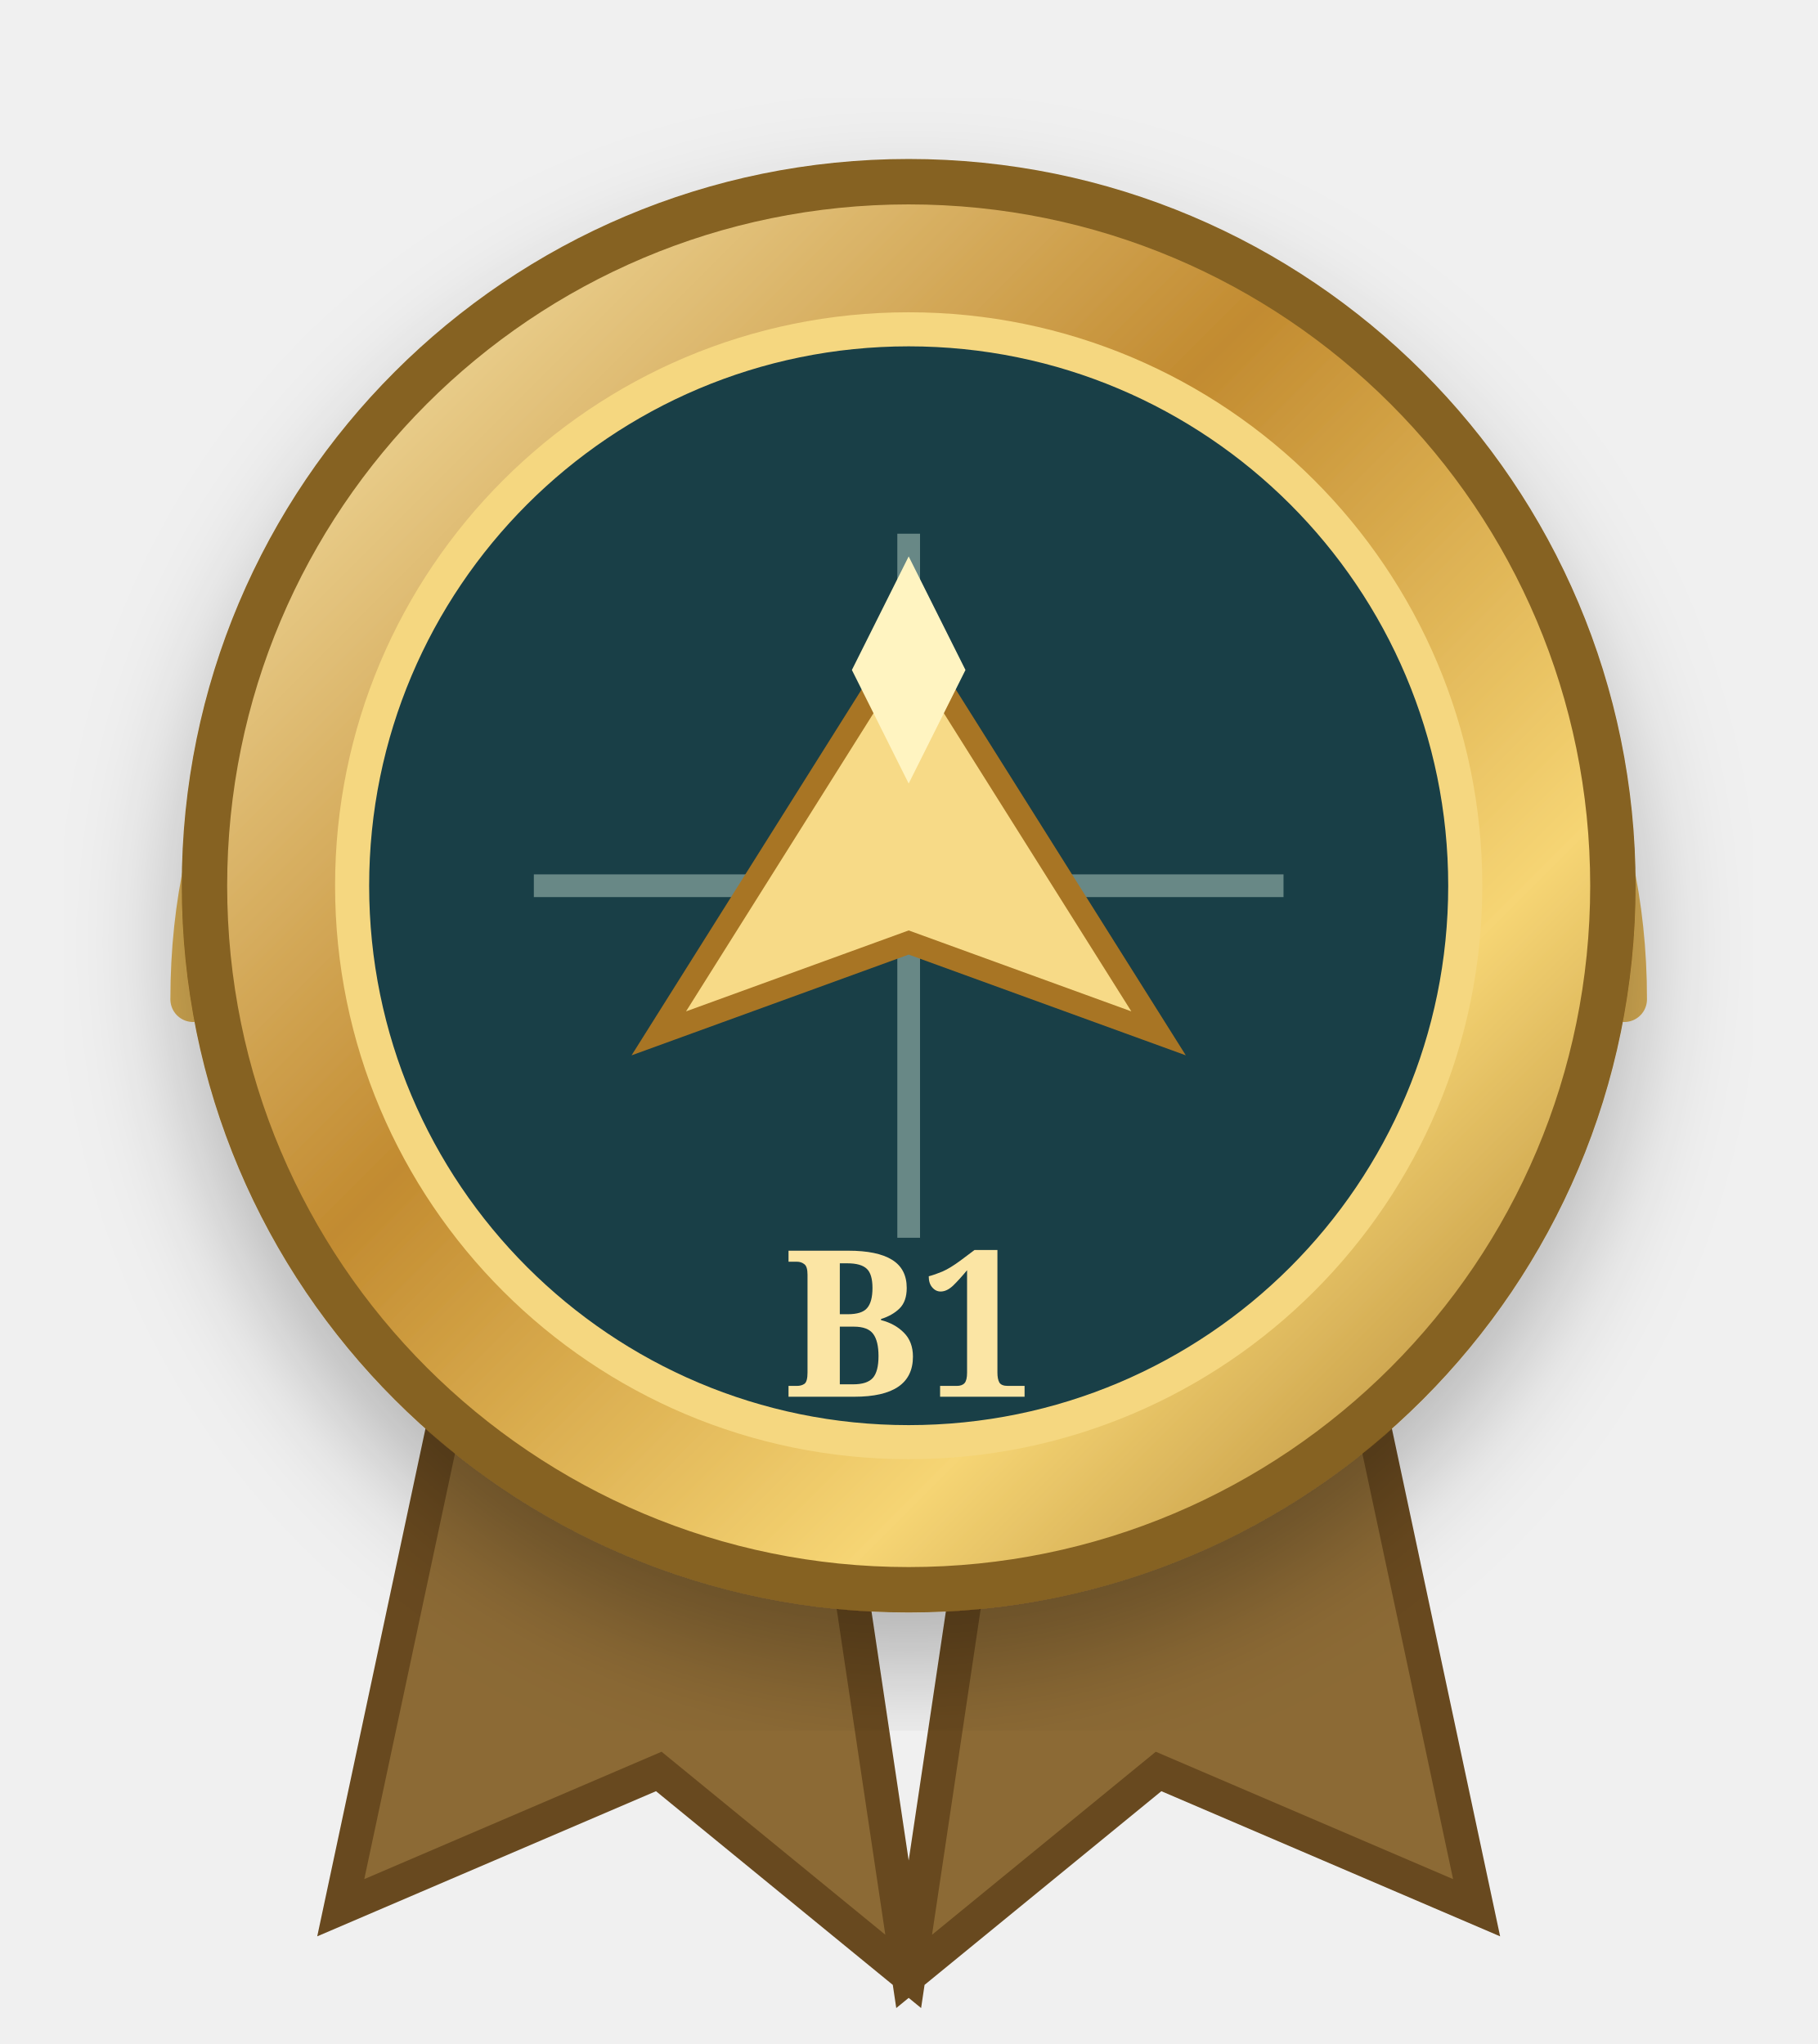
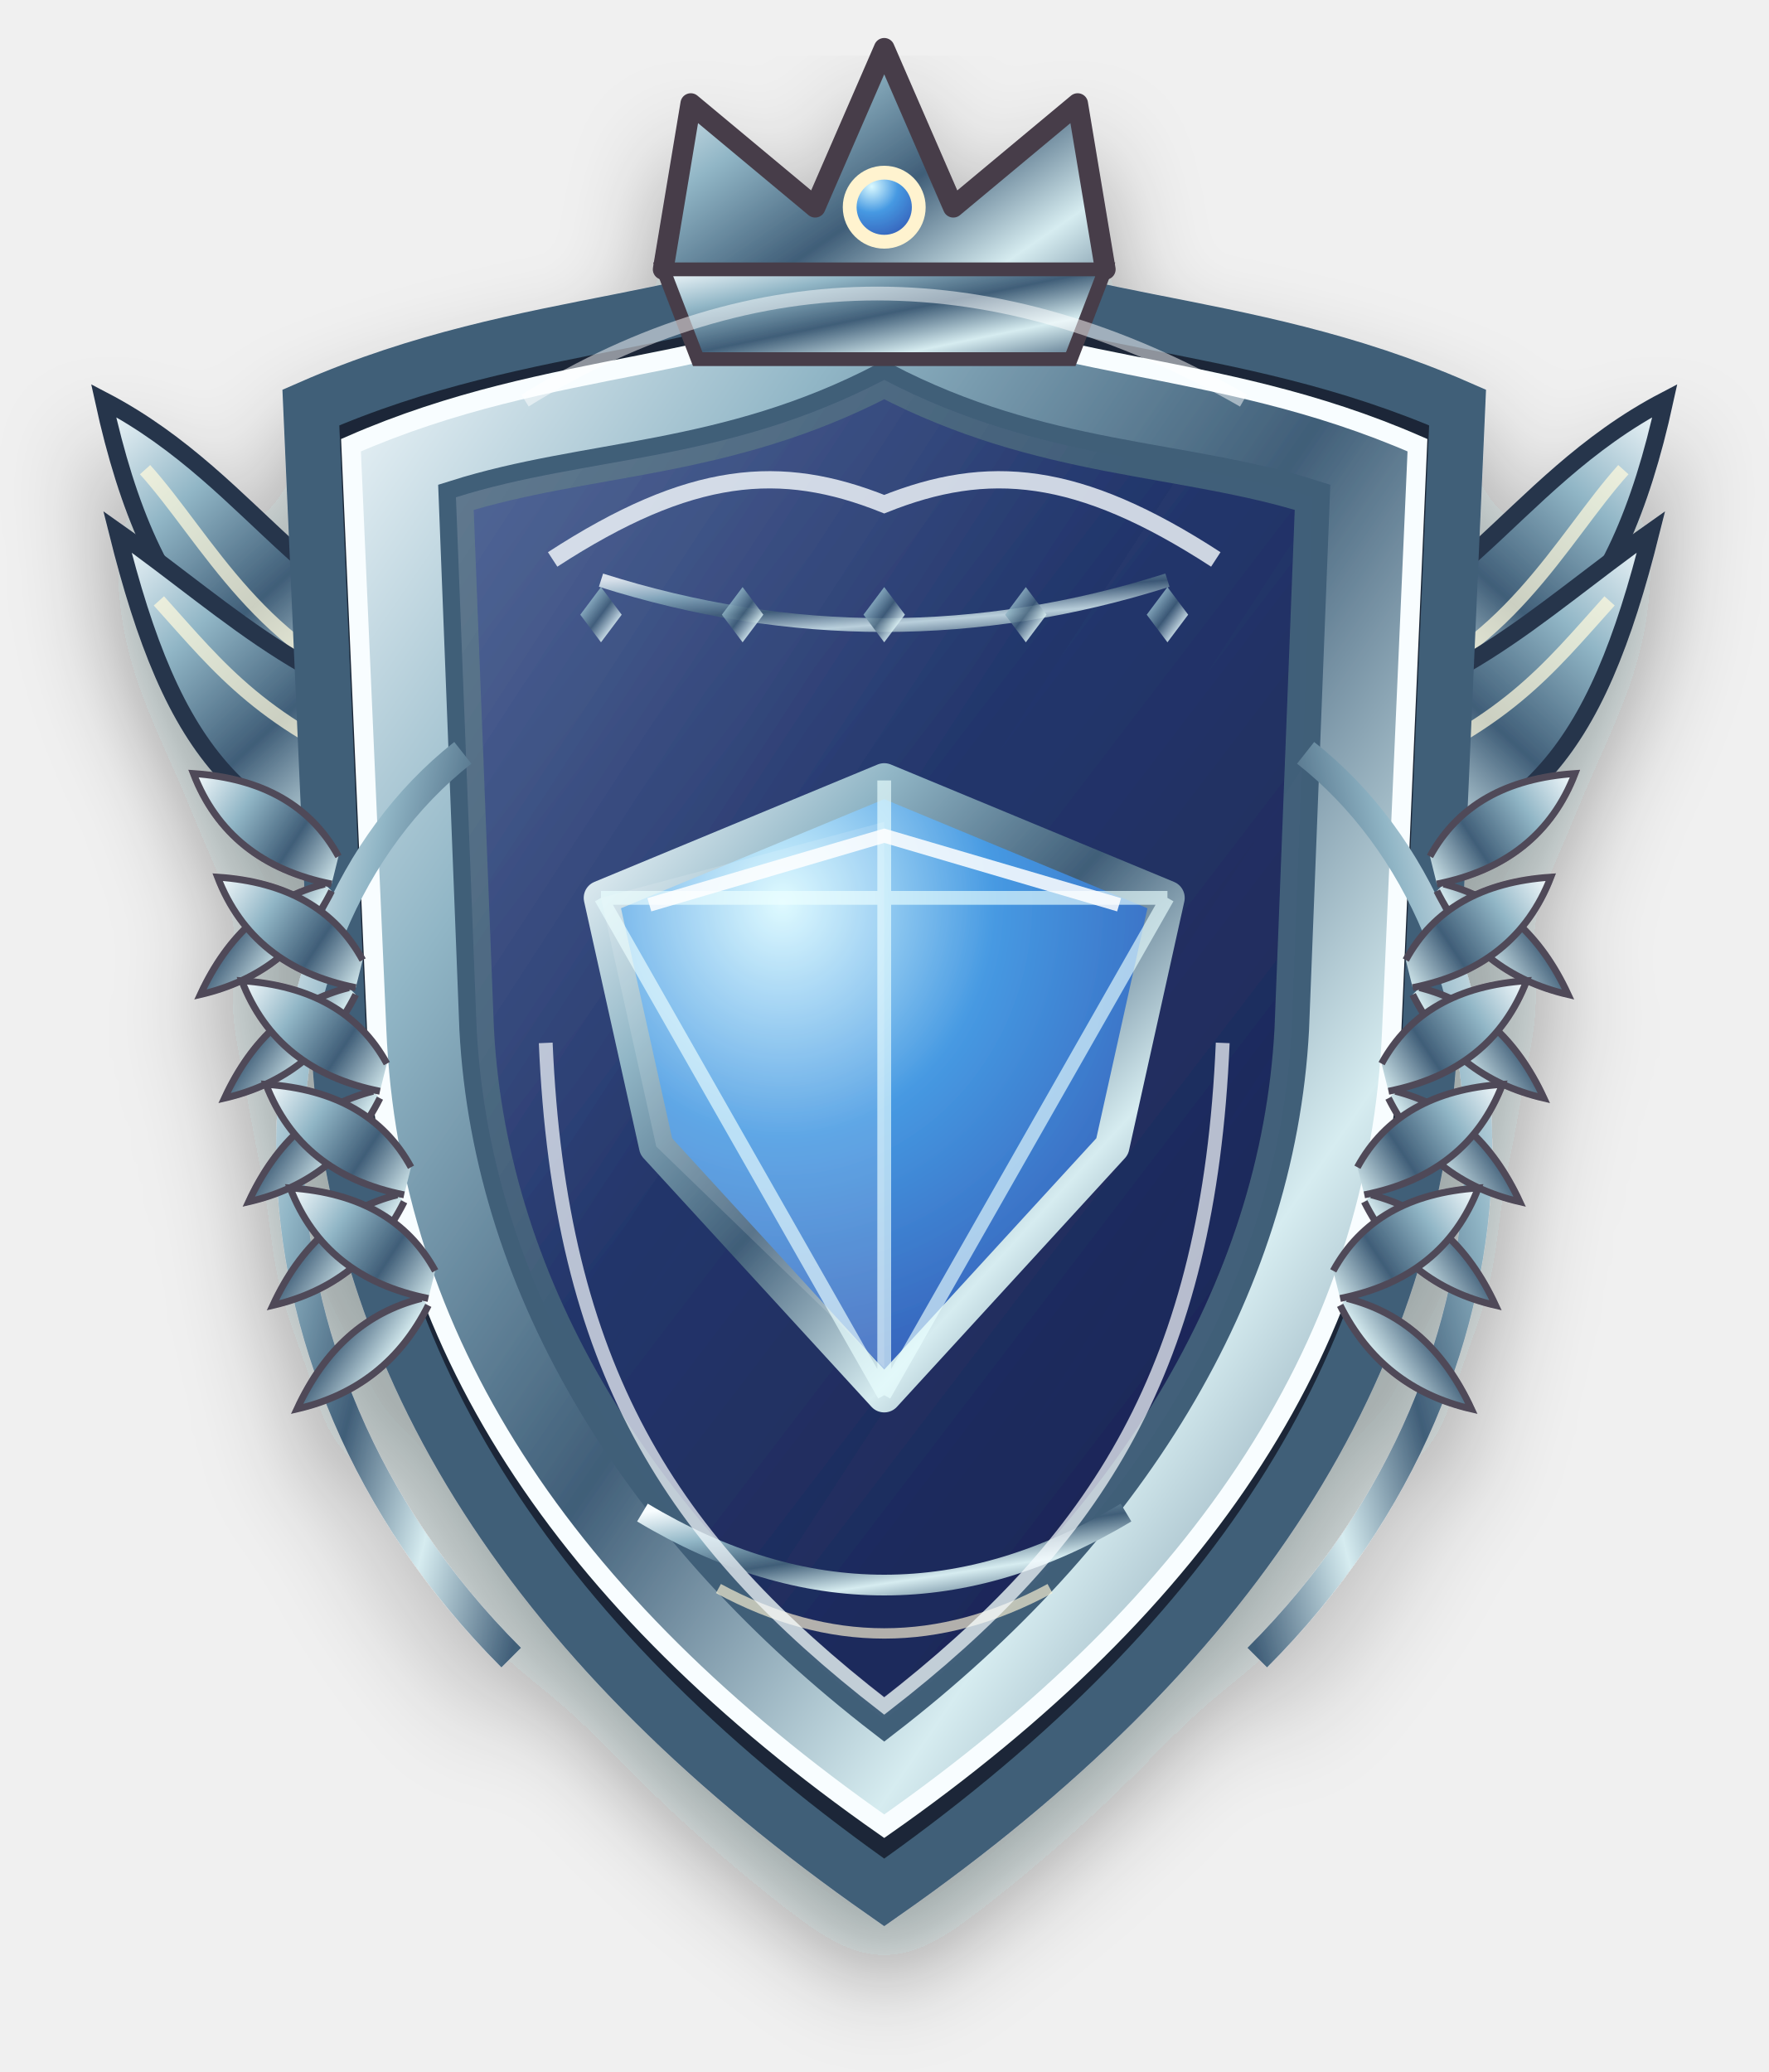
- <svg xmlns="http://www.w3.org/2000/svg" viewBox="0 0 160 180" role="img" aria-labelledby="title">
+ <svg xmlns="http://www.w3.org/2000/svg" viewBox="0 0 256 300" role="img" aria-labelledby="title">
  <defs>
-     <linearGradient id="gold" x2="1" y2="1">
-       <stop stop-color="#fff2bd" />
-       <stop offset=".42" stop-color="#c28b30" />
-       <stop offset=".72" stop-color="#f6d574" />
-       <stop offset="1" stop-color="#9e6f24" />
+     <linearGradient id="metal" x1="0" y1="0" x2="1" y2="1">
+       <stop stop-color="#f8fdff" />
+       <stop offset=".25" stop-color="#91b6c6" />
+       <stop offset=".5" stop-color="#405e78" />
+       <stop offset=".74" stop-color="#d6ecf0" />
+       <stop offset="1" stop-color="#405e78" />
    </linearGradient>
-     <filter id="shadow">
-       <feDropShadow dx="0" dy="5" stdDeviation="5" flood-opacity=".26" />
+     <linearGradient id="enamel" x1="0" y1="0" x2=".85" y2="1">
+       <stop stop-color="#304a84" />
+       <stop offset="1" stop-color="#151e4e" />
+     </linearGradient>
+     <radialGradient id="gem" cx=".32" cy=".2" r=".88">
+       <stop stop-color="#d9f9ff" />
+       <stop offset=".43" stop-color="#4699e2" />
+       <stop offset="1" stop-color="#3256b2" />
+     </radialGradient>
+     <linearGradient id="flash" x1="0" y1="0" x2="1" y2="1">
+       <stop stop-color="#fff" stop-opacity=".7" />
+       <stop offset=".42" stop-color="#fff" stop-opacity="0" />
+       <stop offset="1" stop-color="#fff" stop-opacity=".1" />
+     </linearGradient>
+     <filter id="shadow" x="-35%" y="-30%" width="170%" height="170%">
+       <feDropShadow dx="0" dy="8" stdDeviation="7" flood-color="#071823" flood-opacity=".36" />
+     </filter>
+     <filter id="glow" x="-50%" y="-50%" width="200%" height="200%">
+       <feGaussianBlur stdDeviation="10" />
    </filter>
  </defs>
-   <path d="M43 107 30 168l28-12 22 18 10-67M117 107l13 61-28-12-22 18-10-67" fill="#8c6a35" stroke="#68491f" stroke-width="3" />
-   <path d="M21 75c4-18 13-31 26-40M17 88c0-17 7-30 18-39M139 75c-4-18-13-31-26-40M143 88c0-17-7-30-18-39" fill="none" stroke="#d5ab53" stroke-width="4" stroke-linecap="round" />
-   <circle cx="80" cy="78" r="62" fill="url(#gold)" stroke="#866223" stroke-width="4" filter="url(#shadow)" />
-   <circle cx="80" cy="78" r="49" fill="#193f47" stroke="#f5d780" stroke-width="3" />
-   <path d="M47 78h66M80 47v62" stroke="#b8d1c6" stroke-width="2" opacity=".5" />
-   <path d="m58 91 22-35 22 35-22-8z" fill="#f7da87" stroke="#a87524" stroke-width="2" />
-   <path d="m80 49 5 10-5 10-5-10z" fill="#fff4c1" />
-   <text x="80" y="123" text-anchor="middle" fill="#fbe5a4" font-family="Georgia,serif" font-weight="bold" font-size="18">B1</text>
+   <g filter="url(#shadow)">
+     <g id="left-wing">
+       <path d="M70 93C46 92 38 70 15 58C22 90 35 103 64 107Z" fill="url(#metal)" stroke="#26354c" stroke-width="2.5" />
+       <path d="M58 101C38 95 30 78 21 68" fill="none" stroke="#fff9dd" stroke-opacity=".73" stroke-width="2" />
+       <path d="M70 105C46 102 34 89 17 77C25 109 35 122 64 126Z" fill="url(#metal)" stroke="#26354c" stroke-width="2.5" />
+       <path d="M58 113C38 105 32 97 23 87" fill="none" stroke="#fff9dd" stroke-opacity=".73" stroke-width="2" />
+     </g>
+     <use href="#left-wing" transform="translate(256 0) scale(-1 1)" />
+     <path d="M128 34C151 48 179 45 211 59L207 150C205 198 178 239 128 274C78 239 51 198 49 150L45 59C77 45 105 48 128 34Z" fill="#1b2837" stroke="#405e78" stroke-width="8" />
+     <path d="M128 34C151 48 179 45 211 59L207 150C205 198 178 239 128 274C78 239 51 198 49 150L45 59C77 45 105 48 128 34Z" fill="url(#metal)" stroke="#f8fdff" stroke-width="3" transform="translate(128 137) scale(.93) translate(-128 -137)" />
+     <path d="M128 55C151 67 171 66 190 72L187 149C185 187 163 222 128 249C93 222 71 187 69 149L66 72C85 66 105 67 128 55Z" fill="url(#enamel)" stroke="#405e78" stroke-width="5" />
+     <path d="M128 55C151 67 171 66 190 72L187 149C185 187 163 222 128 249C93 222 71 187 69 149L66 72C85 66 105 67 128 55Z" fill="url(#flash)" opacity=".26" />
+     <path d="M80 81C100 68 113 67 128 73C143 67 156 68 176 81" fill="none" stroke="#f8fdff" stroke-width="2.5" opacity=".8" />
+     <g id="left-laurel">
+       <path d="M67 109C34 135 31 197 74 240" fill="none" stroke="url(#metal)" stroke-width="4" />
+       <path d="M48 128q-15-3-20-16q15 1 21 12M48 129q-6 12-19 15q6-13 18-16" fill="url(#metal)" stroke="#4f4a58" stroke-width="1" />
+       <path d="M51.5 143q-15-3-20-16q15 1 21 12M51.5 144q-6 12-19 15q6-13 18-16" fill="url(#metal)" stroke="#4f4a58" stroke-width="1" />
+       <path d="M55 158q-15-3-20-16q15 1 21 12M55 159q-6 12-19 15q6-13 18-16" fill="url(#metal)" stroke="#4f4a58" stroke-width="1" />
+       <path d="M58.5 173q-15-3-20-16q15 1 21 12M58.5 174q-6 12-19 15q6-13 18-16" fill="url(#metal)" stroke="#4f4a58" stroke-width="1" />
+       <path d="M62 188q-15-3-20-16q15 1 21 12M62 189q-6 12-19 15q6-13 18-16" fill="url(#metal)" stroke="#4f4a58" stroke-width="1" />
+     </g>
+     <use href="#left-laurel" transform="translate(256 0) scale(-1 1)" />
+     <path d="M87 84q41 13 82 0" fill="none" stroke="url(#metal)" stroke-width="2" opacity=".83" />
+     <path d="m87 85 3 4-3 4-3-4Z" fill="url(#metal)" opacity=".82" />
+     <path d="m107.5 85 3 4-3 4-3-4Z" fill="url(#metal)" opacity=".82" />
+     <path d="m128 85 3 4-3 4-3-4Z" fill="url(#metal)" opacity=".82" />
+     <path d="m148.5 85 3 4-3 4-3-4Z" fill="url(#metal)" opacity=".82" />
+     <path d="m169 85 3 4-3 4-3-4Z" fill="url(#metal)" opacity=".82" />
+     <path d="M93 219q35 21 70 0" fill="none" stroke="url(#metal)" stroke-width="3" />
+     <path d="M104 230q24 13 48 0" fill="none" stroke="#fff6d5" stroke-opacity=".66" stroke-width="1.5" />
+     <path d="M128 113 169 130 161 166 128 202 95 166 87 130Z" fill="url(#gem)" stroke="url(#metal)" stroke-width="5" stroke-linejoin="round" />
+     <path d="M87 130h82M128 113v89M87 130l41 72M169 130l-41 72" fill="none" stroke="#e9ffff" stroke-opacity=".65" stroke-width="2" />
+     <path d="M128 119 128 198 95 166 87 130Z" fill="#fff" opacity=".14" />
+     <path d="M94 131 128 121 162 131" fill="none" stroke="#fff" stroke-opacity=".85" stroke-width="2" />
+     <path d="M79 151c2 47 18 72 49 96 31-24 47-49 49-96" fill="none" stroke="#f8fdff" stroke-opacity=".7" stroke-width="2" />
+     <path d="M96 39 100 15l18 15 10-23 10 23 18-15 4 24L128 51Z" fill="url(#metal)" stroke="#473e49" stroke-width="3" stroke-linejoin="round" />
+     <path d="M96 39h64l-5 13h-54Z" fill="url(#metal)" stroke="#473e49" stroke-width="2" />
+     <circle cx="128" cy="30" r="5" fill="url(#gem)" stroke="#fff3cf" stroke-width="2" />
+   </g>
+   <path d="M76 58q50-31 104 0" fill="none" stroke="#fff" stroke-opacity=".5" stroke-width="2" />
</svg>
